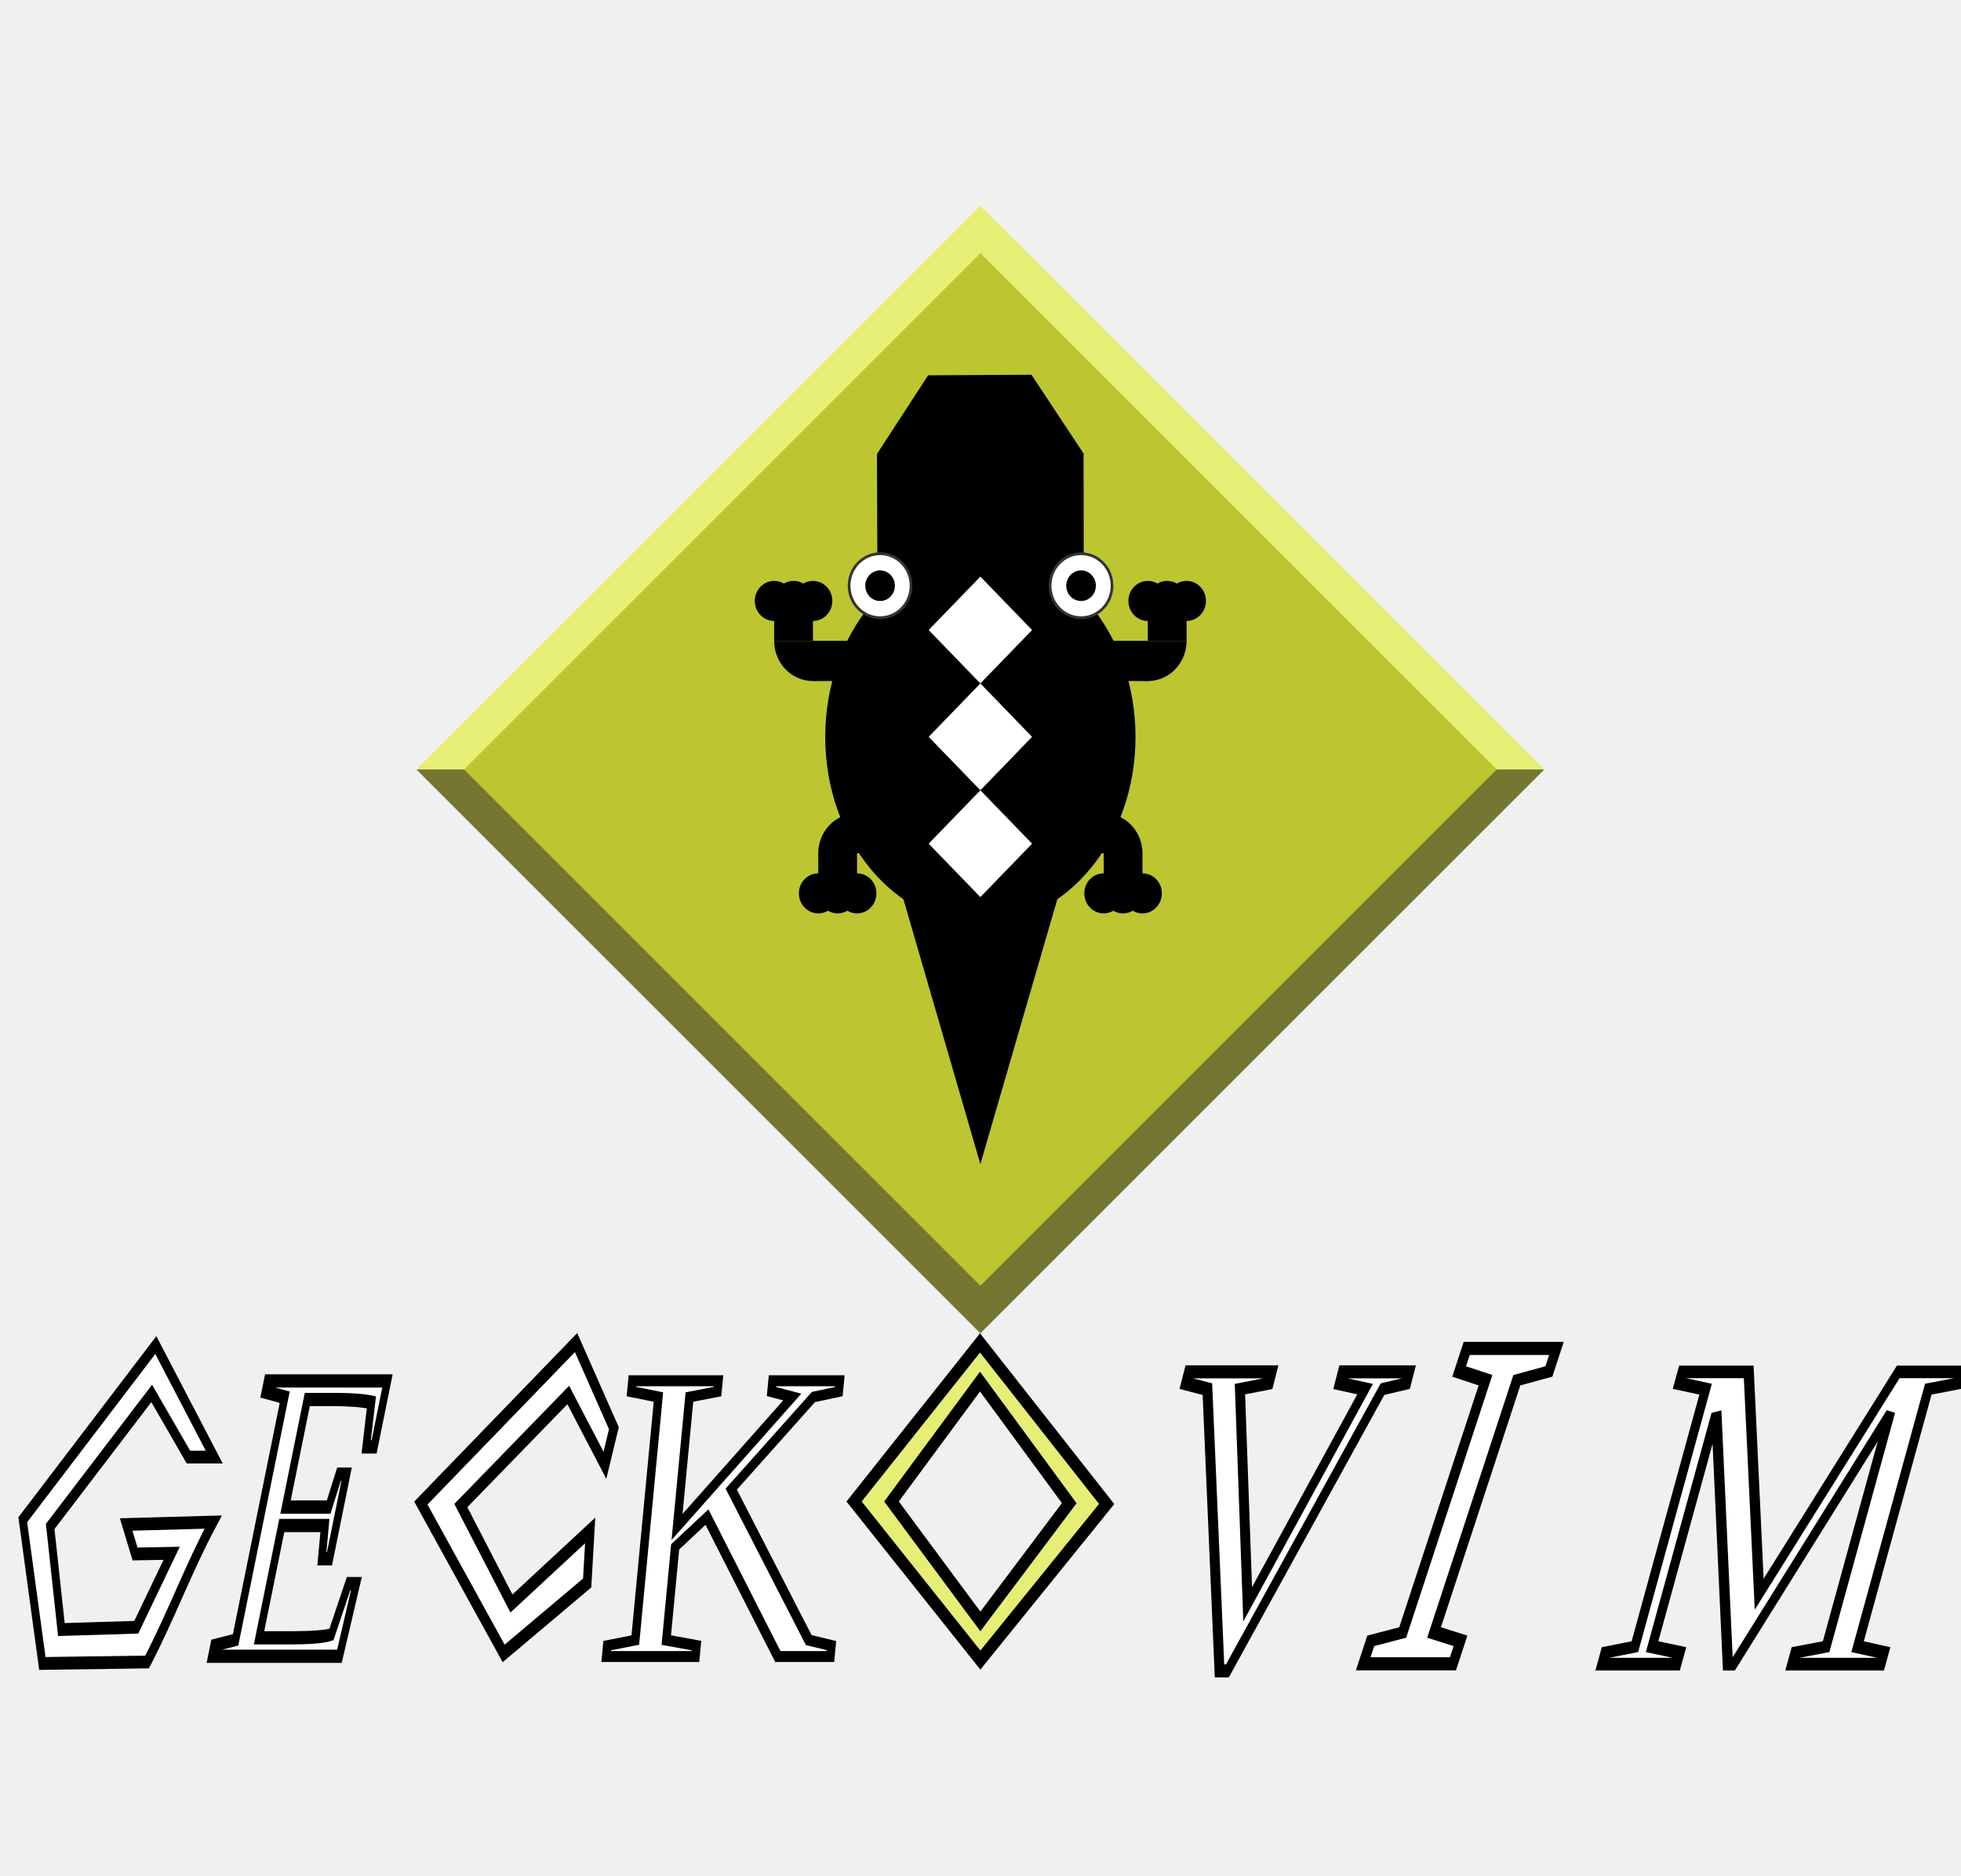
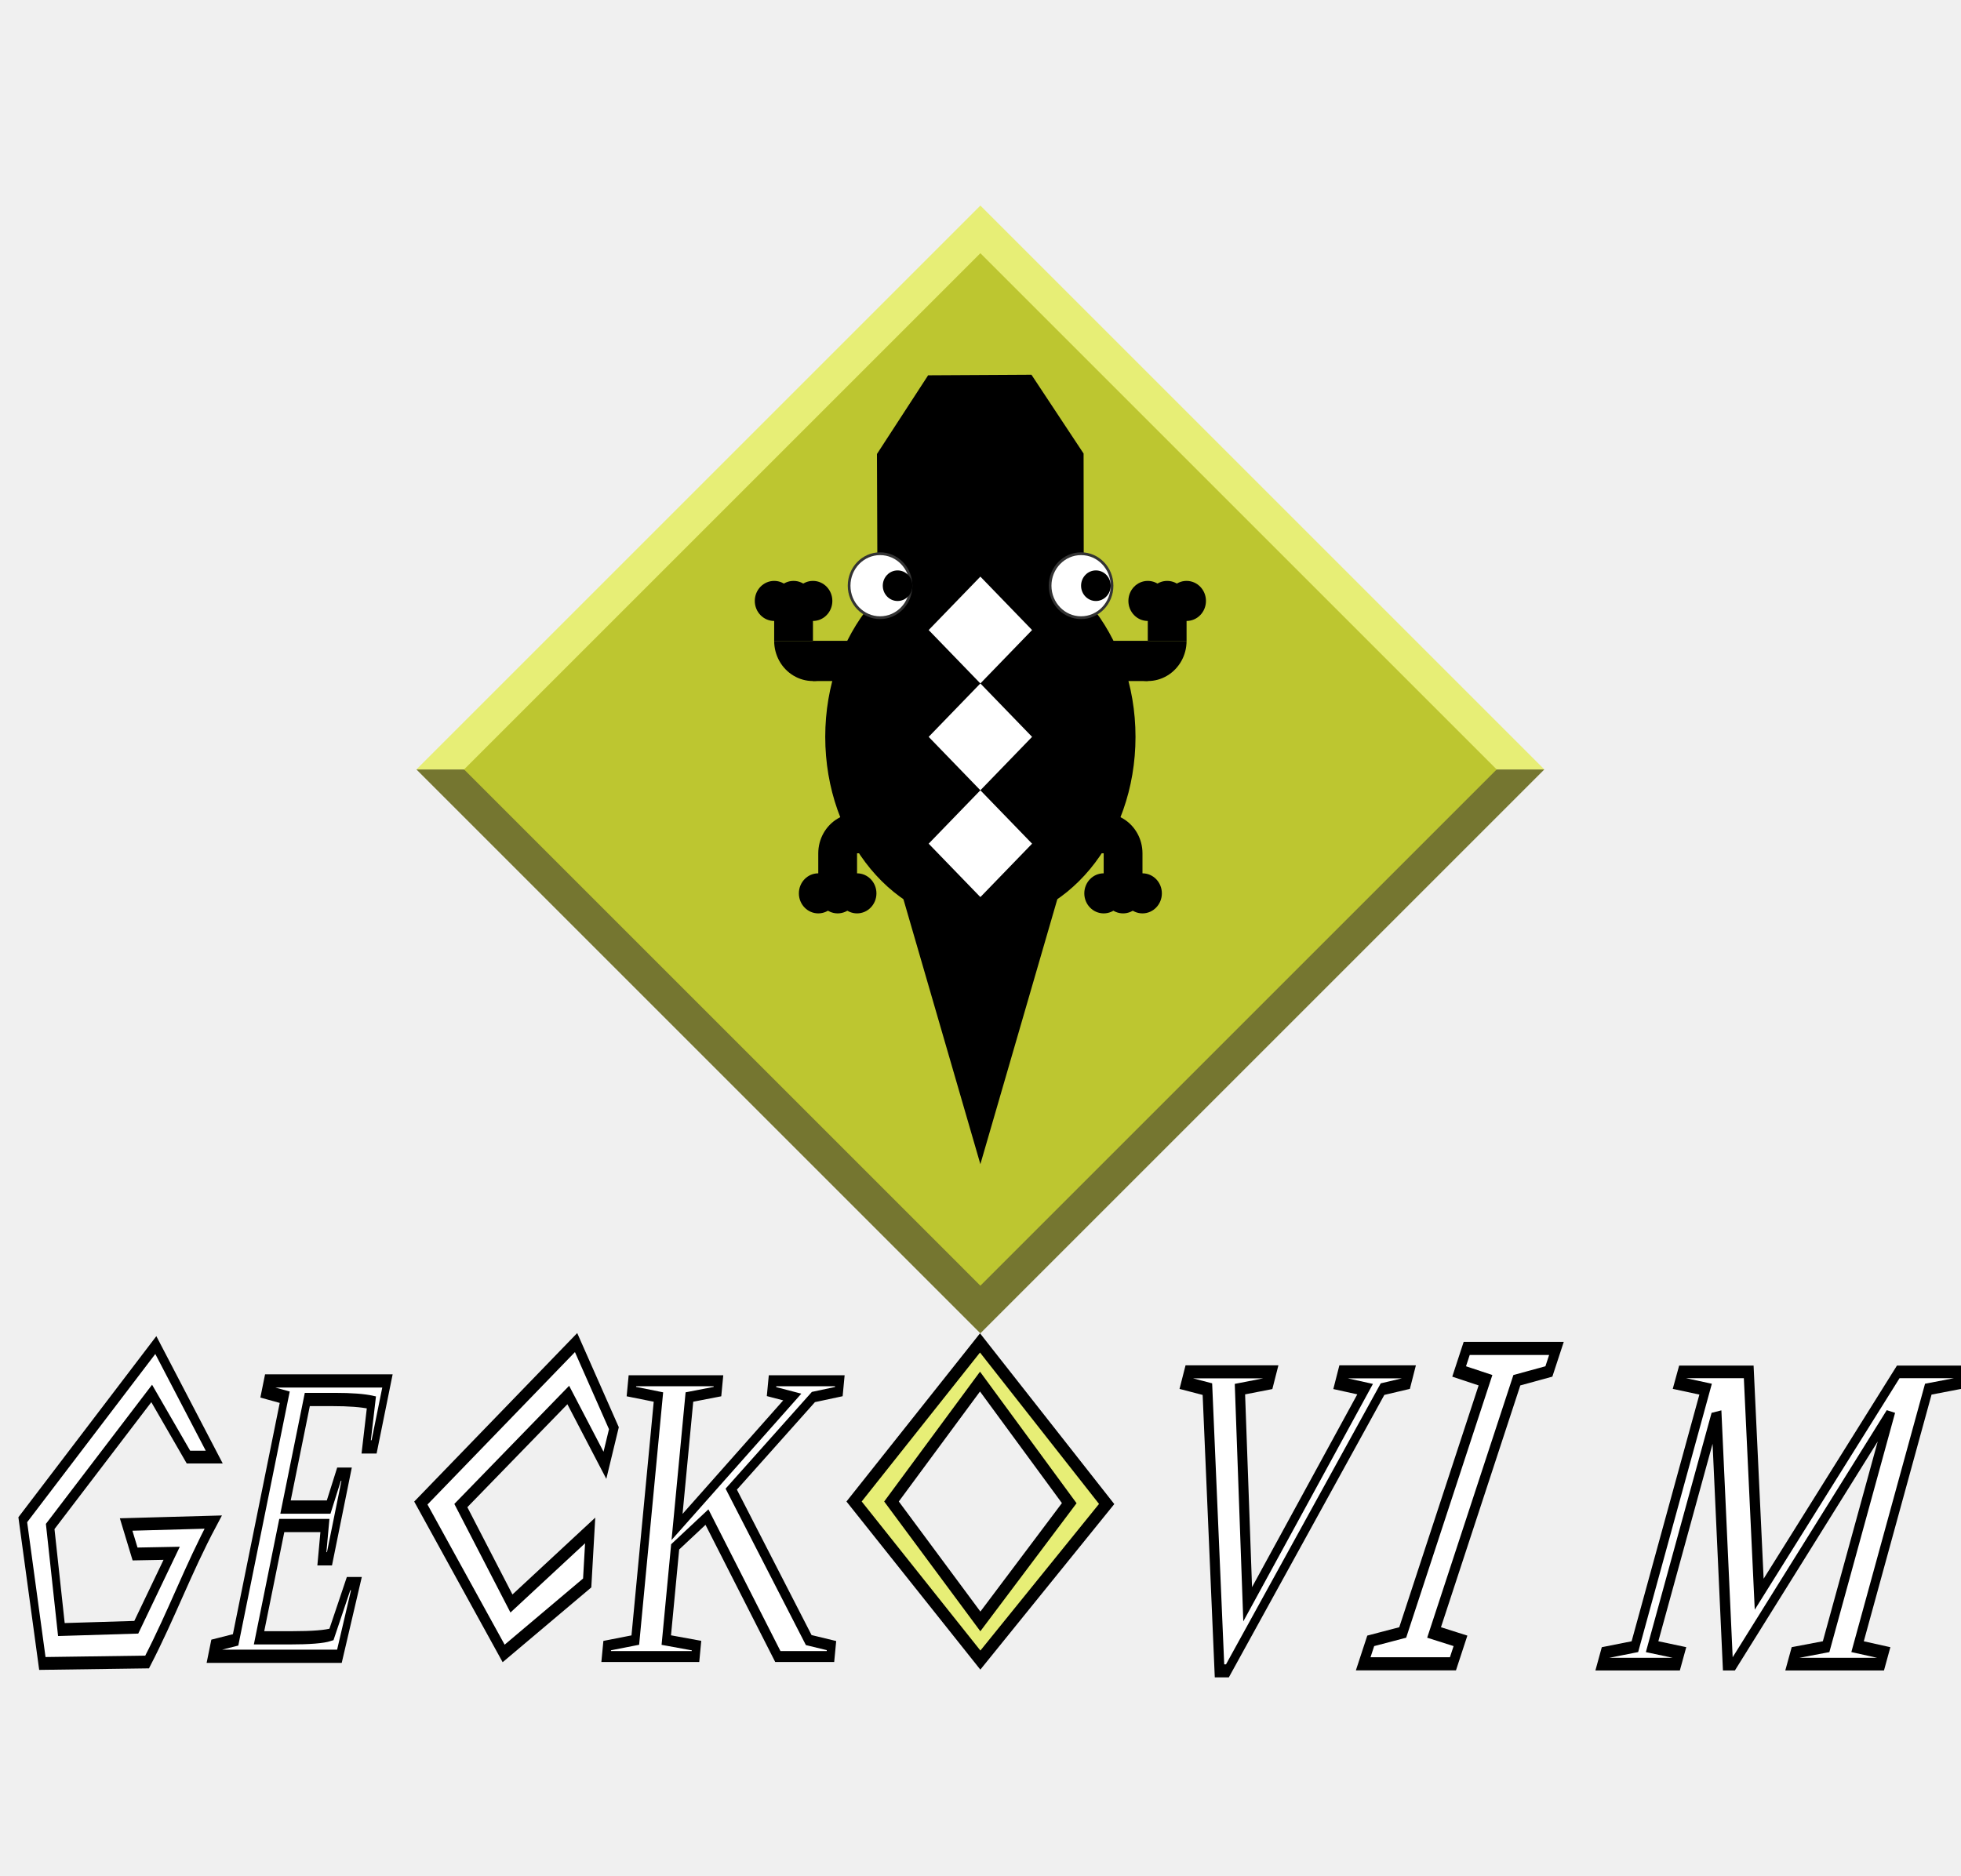
<svg xmlns="http://www.w3.org/2000/svg" width="230mm" height="220mm" viewBox="0 0 230 220" version="1.1" id="svg1" xml:space="preserve">
  <defs id="defs1">
    <rect x="789.512" y="148.033" width="117.017" height="109.968" id="rect19" />
    <rect x="372.619" y="483.576" width="113.777" height="136.755" id="rect17" />
  </defs>
  <g id="layer1">
    <g id="g24" transform="matrix(0.4639604,0,0,0.6874532,8.011184,138.8227)" />
    <g id="g4" transform="translate(-6.427792,9.030505)">
      <path d="m 244.329,14.078 -31.835,27.06 31.926,27.06 31.926,-26.635 z m 0,6.598 22.558,20.745 -22.467,20.178 -22.467,-20.462 z" id="text19" style="white-space:pre;fill:#e7ee76;fill-opacity:1;stroke:#000000;stroke-width:2.492" aria-label="O" transform="matrix(0.4639604,0,0,0.6874532,8.011184,138.8227)" />
      <g id="g2" transform="matrix(0.5403199,0,0,0.7632957,-11.38416,128.935)">
        <text xml:space="preserve" style="font-size:68.587px;writing-mode:lr-tb;direction:ltr;fill:#ffffff;fill-opacity:1;stroke:#000000;stroke-width:2;stroke-dasharray:none" x="301.038" y="75" id="text21" transform="skewX(-19.84167)">
          <tspan id="tspan21" style="fill:#ffffff;stroke:#000000;stroke-width:2;stroke-dasharray:none" x="301.038" y="75">V</tspan>
        </text>
        <text xml:space="preserve" style="font-size:70.704px;writing-mode:lr-tb;direction:ltr;fill:#ffffff;fill-opacity:1;stroke:#000000;stroke-width:2;stroke-dasharray:none" x="395.486" y="77.315" id="text22" transform="matrix(1.030861,0,-0.3763275,0.9700625,0,0)">
          <tspan id="tspan22" style="fill:#ffffff;stroke:#000000;stroke-width:2;stroke-dasharray:none" x="395.486" y="77.315">M</tspan>
        </text>
        <text xml:space="preserve" style="font-style:normal;font-variant:normal;font-weight:normal;font-stretch:normal;font-size:71.598px;font-family:'Adwaita Mono';-inkscape-font-specification:'Adwaita Mono, Normal';font-variant-ligatures:normal;font-variant-caps:normal;font-variant-numeric:normal;font-variant-east-asian:normal;writing-mode:lr-tb;direction:ltr;fill:#ffffff;fill-opacity:1;stroke:#000000;stroke-width:2.127;stroke-dasharray:none" x="341.853" y="79.054" id="text23" transform="matrix(1.054838,0,-0.4394176,0.9480133,0,0)">
          <tspan id="tspan23" style="font-style:normal;font-variant:normal;font-weight:normal;font-stretch:normal;font-size:71.598px;font-family:'Adwaita Mono';-inkscape-font-specification:'Adwaita Mono, Normal';font-variant-ligatures:normal;font-variant-caps:normal;font-variant-numeric:normal;font-variant-east-asian:normal;fill:#ffffff;stroke:#000000;stroke-width:2.127;stroke-dasharray:none" x="341.853" y="79.054">I</tspan>
        </text>
      </g>
      <g id="g3" transform="matrix(0.4636759,0,0,0.7491781,8.584694,129.8225)">
        <text xml:space="preserve" style="font-size:63.753px;writing-mode:lr-tb;direction:ltr;fill:#ffffff;fill-opacity:1;stroke:#000000;stroke-width:2.01;stroke-dasharray:none" x="73.67" y="71.66" id="text16" transform="matrix(0.9684523,0,-0.3377821,1.032575,0,0)">
          <tspan id="tspan16" style="fill:#ffffff;stroke-width:2.01;stroke-dasharray:none" x="73.67" y="71.66">E</tspan>
        </text>
        <text xml:space="preserve" style="font-size:74px;writing-mode:lr-tb;direction:ltr;fill:#ffffff;fill-opacity:1;stroke:#000000;stroke-width:1.923;stroke-dasharray:none" x="140.517" y="83.077" id="text17" transform="matrix(1.122078,0,-0.1369571,0.8912033,0,0)">
          <tspan id="tspan17" style="fill:#ffffff;stroke:#000000;stroke-width:1.923;stroke-dasharray:none" x="140.517" y="83.077">K</tspan>
        </text>
        <path d="m 6.062,75.121 -4.953,-22.506 33.655,-27.348 14.777,17.542 h -6.523 l -9.299,-9.966 -25.675,20.83 2.83,16.138 18.946,-0.359 8.951,-11.581 -9.258,0.108 -2.259,-4.616 22.024,-0.379 c -6.416,7.462 -10.396,14.336 -16.717,21.907 z" id="text24" style="font-size:69.979px;font-family:'Adwaita Sans';-inkscape-font-specification:'Adwaita Sans, Normal';fill:#ffffff;stroke:#000000;stroke-width:2;stroke-dasharray:none" aria-label="G" />
        <path id="text19-9" style="white-space:pre;fill:#ffffff;stroke:#000000;stroke-width:2.2" d="m 141.067,24.877 -39.264,25.127 20.942,23.548 21.133,-11.035 0.752,-8.223 -19.91,11.439 -12.8,-15.335 27.172,-17.309 9.271,11.004 2.27,-5.809 z" />
      </g>
      <g id="g1" transform="matrix(0.2645833,0,0,0.2645833,-62.60684,107.8502)">
        <g id="layer2" transform="translate(439.5077,-356.6166)">
          <g id="g12" transform="translate(-506,-444.078)">
            <path id="path6-6" style="fill:#757630;fill-opacity:1;stroke:none;stroke-width:20.763;paint-order:stroke fill markers" d="M 1012,700.078 H 512 l 249.999,250 z" />
            <path id="path12" style="fill:#e7ee76;stroke:none;stroke-width:20.763;paint-order:stroke fill markers" d="M 761.999,450.078 512,700.078 h 500 z" />
          </g>
          <path id="path6-1" style="fill:#bdc630;fill-opacity:1;stroke-width:19.008;paint-order:stroke fill markers" d="M 484.876,256 256,484.876 27.124,256 256,27.124 Z" />
        </g>
        <g id="layer1-2">
          <g id="g83" transform="matrix(1.146132,0,0,1.184033,-110.5521,-383.1267)">
            <ellipse style="fill:#000000;fill-opacity:1;stroke:none;stroke-width:6.407;stroke-dasharray:none;stroke-opacity:1;paint-order:stroke fill markers" id="path13" cx="703.287" cy="226.4" rx="60" ry="70" />
            <path id="path14" style="fill:#000000;stroke:none;stroke-width:5.337;paint-order:stroke fill markers" d="M 743.287,175.604 663.503,175.8 663.287,120.479 683.08,91.015 723.039,90.8 l 20.168,29.508 z" />
            <circle style="fill:#ffffff;fill-opacity:1;stroke:#333333;stroke-width:2.089;stroke-dasharray:none;stroke-opacity:1;paint-order:stroke fill markers" id="path4" cx="664.497" cy="169.8" r="11.456" />
-             <circle style="fill:#000000;fill-opacity:1;stroke:none;stroke-width:1.044;stroke-dasharray:none;stroke-opacity:1;paint-order:stroke fill markers" id="path4-5" cx="664.497" cy="169.8" r="5.728" />
+             <circle style="fill:#000000;fill-opacity:1;stroke:none;stroke-width:1.044;stroke-dasharray:none;stroke-opacity:1;paint-order:stroke fill markers" id="path4-5" cx="671.269" cy="169.8" r="5.728" />
            <circle style="fill:#ffffff;fill-opacity:1;stroke:#333333;stroke-width:2.089;stroke-dasharray:none;stroke-opacity:1;paint-order:stroke fill markers" id="path4-1" cx="742.234" cy="169.8" r="11.456" />
-             <circle style="fill:#000000;fill-opacity:1;stroke:none;stroke-width:1.044;stroke-dasharray:none;stroke-opacity:1;paint-order:stroke fill markers" id="path4-5-0" cx="742.234" cy="169.8" r="5.728" />
+             <circle style="fill:#000000;fill-opacity:1;stroke:none;stroke-width:1.044;stroke-dasharray:none;stroke-opacity:1;paint-order:stroke fill markers" id="path4-5-0" cx="747.962" cy="169.8" r="5.728" />
            <path style="fill:#ffffff;fill-opacity:1;stroke:none;stroke-width:2;stroke-dasharray:none;stroke-opacity:1;paint-order:stroke fill markers" id="path4-2-6-2" d="M 661.876,283.006 637.43,258.56 661.876,234.114 686.323,258.56 Z" transform="matrix(0.8181185,0,0,0.8181185,161.7937,14.86726)" />
            <path style="fill:#ffffff;fill-opacity:1;stroke:none;stroke-width:2;stroke-dasharray:none;stroke-opacity:1;paint-order:stroke fill markers" id="path4-2-6-2-6" d="M 661.876,283.006 637.43,258.56 661.876,234.114 686.323,258.56 Z" transform="matrix(0.8181185,0,0,0.8181185,161.7937,-25.13274)" />
            <path style="fill:#ffffff;fill-opacity:1;stroke:none;stroke-width:2;stroke-dasharray:none;stroke-opacity:1;paint-order:stroke fill markers" id="path4-2-6-2-9" d="M 661.876,283.006 637.43,258.56 661.876,234.114 686.323,258.56 Z" transform="matrix(0.8181185,0,0,0.8181185,161.7937,54.86726)" />
            <path style="fill:#000000;fill-opacity:1;stroke:none;stroke-width:10;stroke-dasharray:none;stroke-opacity:1;paint-order:stroke fill markers" id="path15" d="m 570.282,408.708 -73.792,-127.811 147.583,0 z" transform="matrix(0.4065508,0,0,0.7824074,471.4385,66.62348)" />
            <g id="g80" transform="translate(-50.62488,4.629257)">
              <path style="fill:#000000;fill-opacity:1;stroke:none;stroke-width:0.906;stroke-dasharray:none;stroke-opacity:1;paint-order:stroke fill markers" id="path79" d="m 833.662,185.871 a 15,15 0 0 1 -7.5,12.99 15,15 0 0 1 -15,0 15,15 0 0 1 -7.5,-12.99" />
              <rect style="fill:#000000;fill-opacity:1;stroke:none;stroke-width:1;stroke-dasharray:none;stroke-opacity:1;paint-order:stroke fill markers" id="rect79" width="15" height="15" x="803.662" y="185.871" />
              <rect style="fill:#000000;fill-opacity:1;stroke:none;stroke-width:0.977;stroke-dasharray:none;stroke-opacity:1;paint-order:stroke fill markers" id="rect80" width="15" height="15" x="818.662" y="170.871" />
            </g>
            <g id="g82" transform="translate(-51.37488,-3.870743)">
              <circle style="fill:#000000;fill-opacity:1;stroke:none;stroke-width:1.019;stroke-dasharray:none;stroke-opacity:1;paint-order:stroke fill markers" id="path82" cx="819.412" cy="179.371" r="7.5" />
              <circle style="fill:#000000;fill-opacity:1;stroke:none;stroke-width:1.019;stroke-dasharray:none;stroke-opacity:1;paint-order:stroke fill markers" id="path82-8" cx="834.412" cy="179.371" r="7.5" />
              <circle style="fill:#000000;fill-opacity:1;stroke:none;stroke-width:1.019;stroke-dasharray:none;stroke-opacity:1;paint-order:stroke fill markers" id="path82-8-3" cx="826.912" cy="179.371" r="7.5" />
            </g>
            <g id="g80-5" transform="matrix(1,0,0,-1,-67.6777,455.8707)">
              <path style="fill:#000000;fill-opacity:1;stroke:none;stroke-width:0.906;stroke-dasharray:none;stroke-opacity:1;paint-order:stroke fill markers" id="path79-9" d="m 833.662,185.871 a 15,15 0 0 1 -7.5,12.99 15,15 0 0 1 -15,0 15,15 0 0 1 -7.5,-12.99" />
              <rect style="fill:#000000;fill-opacity:1;stroke:none;stroke-width:1;stroke-dasharray:none;stroke-opacity:1;paint-order:stroke fill markers" id="rect79-4" width="15" height="15" x="803.662" y="185.871" />
              <rect style="fill:#000000;fill-opacity:1;stroke:none;stroke-width:0.977;stroke-dasharray:none;stroke-opacity:1;paint-order:stroke fill markers" id="rect80-90" width="15" height="15" x="818.662" y="170.871" />
            </g>
            <g id="g82-9" transform="matrix(1,0,0,-1,-68.4277,464.3707)">
              <circle style="fill:#000000;fill-opacity:1;stroke:none;stroke-width:1.019;stroke-dasharray:none;stroke-opacity:1;paint-order:stroke fill markers" id="path82-1" cx="819.412" cy="179.371" r="7.5" />
              <circle style="fill:#000000;fill-opacity:1;stroke:none;stroke-width:1.019;stroke-dasharray:none;stroke-opacity:1;paint-order:stroke fill markers" id="path82-8-7" cx="834.412" cy="179.371" r="7.5" />
              <circle style="fill:#000000;fill-opacity:1;stroke:none;stroke-width:1.019;stroke-dasharray:none;stroke-opacity:1;paint-order:stroke fill markers" id="path82-8-3-7" cx="826.912" cy="179.371" r="7.5" />
            </g>
            <g id="g80-7" transform="matrix(-1,0,0,1,1457.199,4.629257)">
              <path style="fill:#000000;fill-opacity:1;stroke:none;stroke-width:0.906;stroke-dasharray:none;stroke-opacity:1;paint-order:stroke fill markers" id="path79-76" d="m 833.662,185.871 a 15,15 0 0 1 -7.5,12.99 15,15 0 0 1 -15,0 15,15 0 0 1 -7.5,-12.99" />
              <rect style="fill:#000000;fill-opacity:1;stroke:none;stroke-width:1;stroke-dasharray:none;stroke-opacity:1;paint-order:stroke fill markers" id="rect79-7" width="15" height="15" x="803.662" y="185.871" />
              <rect style="fill:#000000;fill-opacity:1;stroke:none;stroke-width:0.977;stroke-dasharray:none;stroke-opacity:1;paint-order:stroke fill markers" id="rect80-3" width="15" height="15" x="818.662" y="170.871" />
            </g>
            <g id="g82-6" transform="matrix(-1,0,0,1,1457.949,-3.870743)">
              <circle style="fill:#000000;fill-opacity:1;stroke:none;stroke-width:1.019;stroke-dasharray:none;stroke-opacity:1;paint-order:stroke fill markers" id="path82-5" cx="819.412" cy="179.371" r="7.5" />
              <circle style="fill:#000000;fill-opacity:1;stroke:none;stroke-width:1.019;stroke-dasharray:none;stroke-opacity:1;paint-order:stroke fill markers" id="path82-8-63" cx="834.412" cy="179.371" r="7.5" />
              <circle style="fill:#000000;fill-opacity:1;stroke:none;stroke-width:1.019;stroke-dasharray:none;stroke-opacity:1;paint-order:stroke fill markers" id="path82-8-3-9" cx="826.912" cy="179.371" r="7.5" />
            </g>
            <g id="g80-8" transform="rotate(180,737.1258,227.9354)">
              <path style="fill:#000000;fill-opacity:1;stroke:none;stroke-width:0.906;stroke-dasharray:none;stroke-opacity:1;paint-order:stroke fill markers" id="path79-7" d="m 833.662,185.871 a 15,15 0 0 1 -7.5,12.99 15,15 0 0 1 -15,0 15,15 0 0 1 -7.5,-12.99" />
              <rect style="fill:#000000;fill-opacity:1;stroke:none;stroke-width:1;stroke-dasharray:none;stroke-opacity:1;paint-order:stroke fill markers" id="rect79-1" width="15" height="15" x="803.662" y="185.871" />
              <rect style="fill:#000000;fill-opacity:1;stroke:none;stroke-width:0.977;stroke-dasharray:none;stroke-opacity:1;paint-order:stroke fill markers" id="rect80-7" width="15" height="15" x="818.662" y="170.871" />
            </g>
            <g id="g82-27" transform="rotate(180,737.5008,232.1854)">
              <circle style="fill:#000000;fill-opacity:1;stroke:none;stroke-width:1.019;stroke-dasharray:none;stroke-opacity:1;paint-order:stroke fill markers" id="path82-2" cx="819.412" cy="179.371" r="7.5" />
              <circle style="fill:#000000;fill-opacity:1;stroke:none;stroke-width:1.019;stroke-dasharray:none;stroke-opacity:1;paint-order:stroke fill markers" id="path82-8-2" cx="834.412" cy="179.371" r="7.5" />
              <circle style="fill:#000000;fill-opacity:1;stroke:none;stroke-width:1.019;stroke-dasharray:none;stroke-opacity:1;paint-order:stroke fill markers" id="path82-8-3-6" cx="826.912" cy="179.371" r="7.5" />
            </g>
          </g>
        </g>
      </g>
    </g>
  </g>
</svg>
